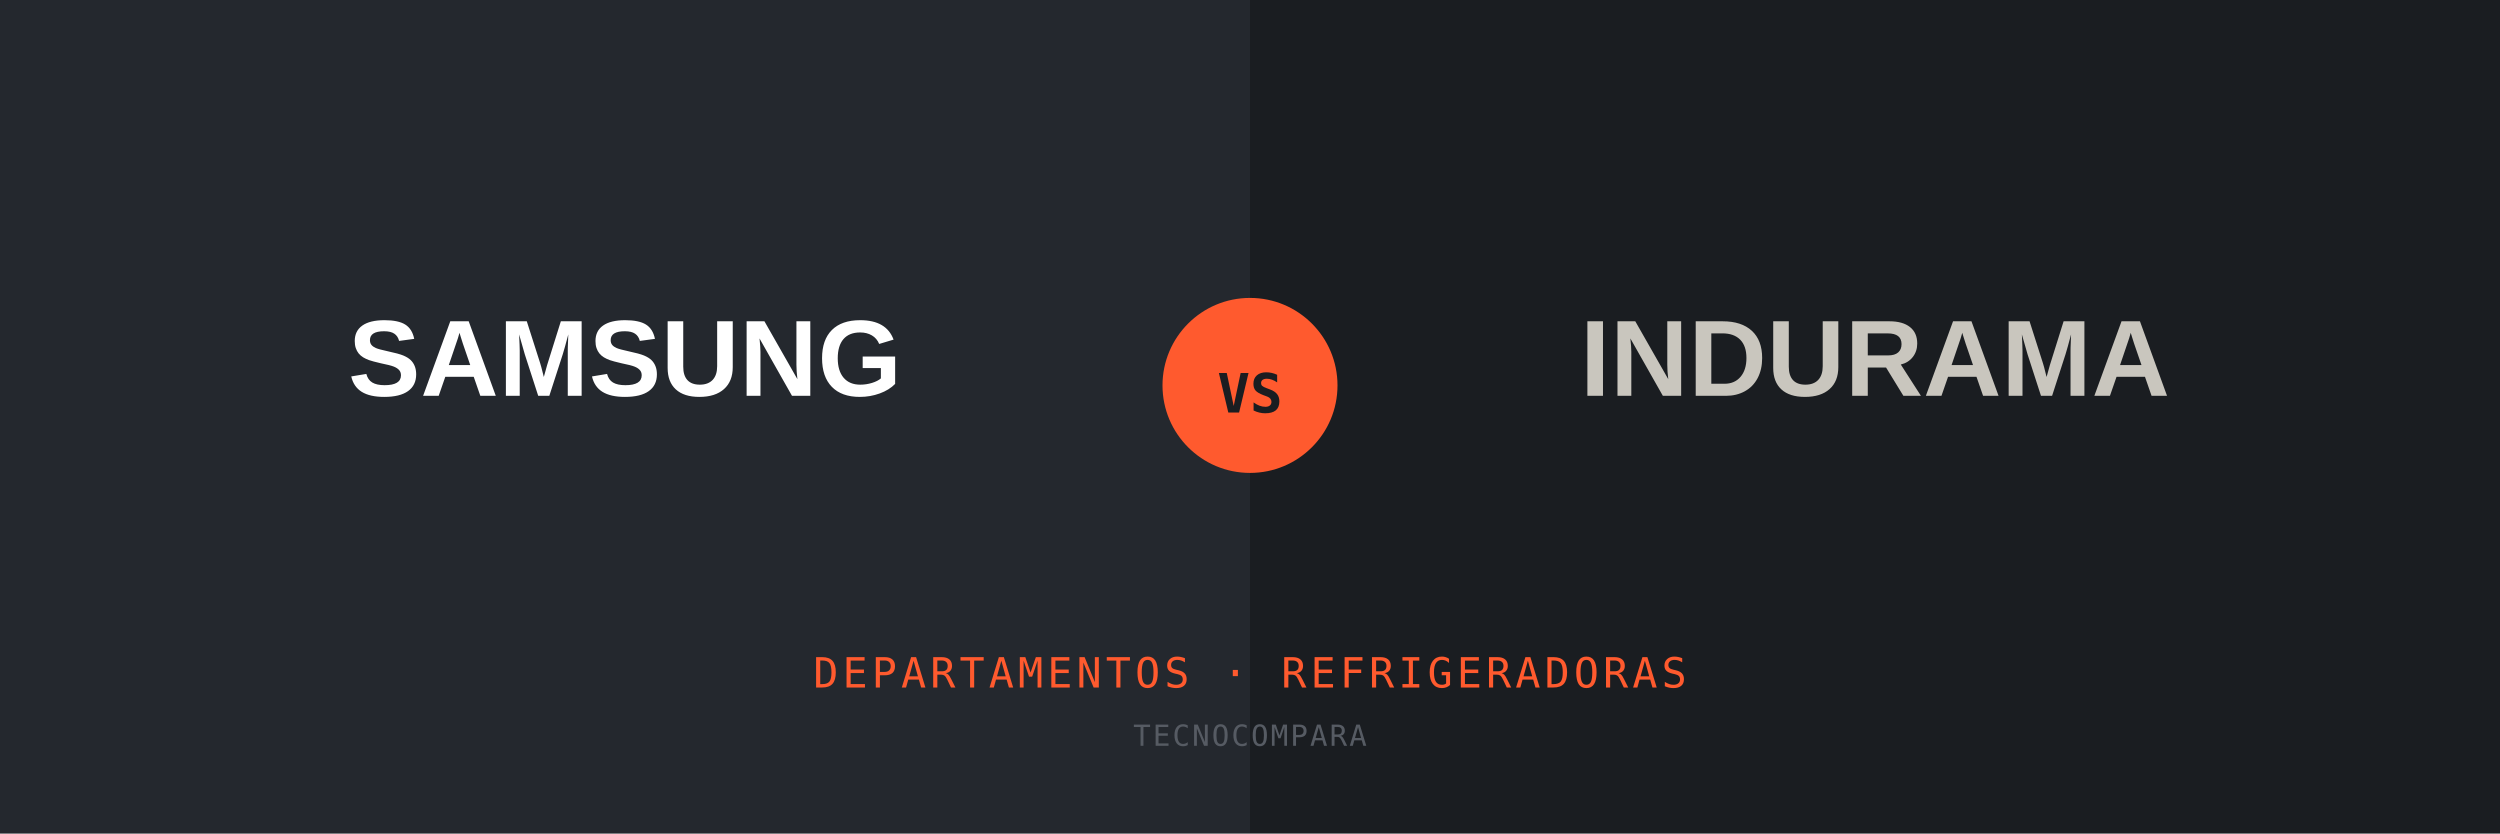
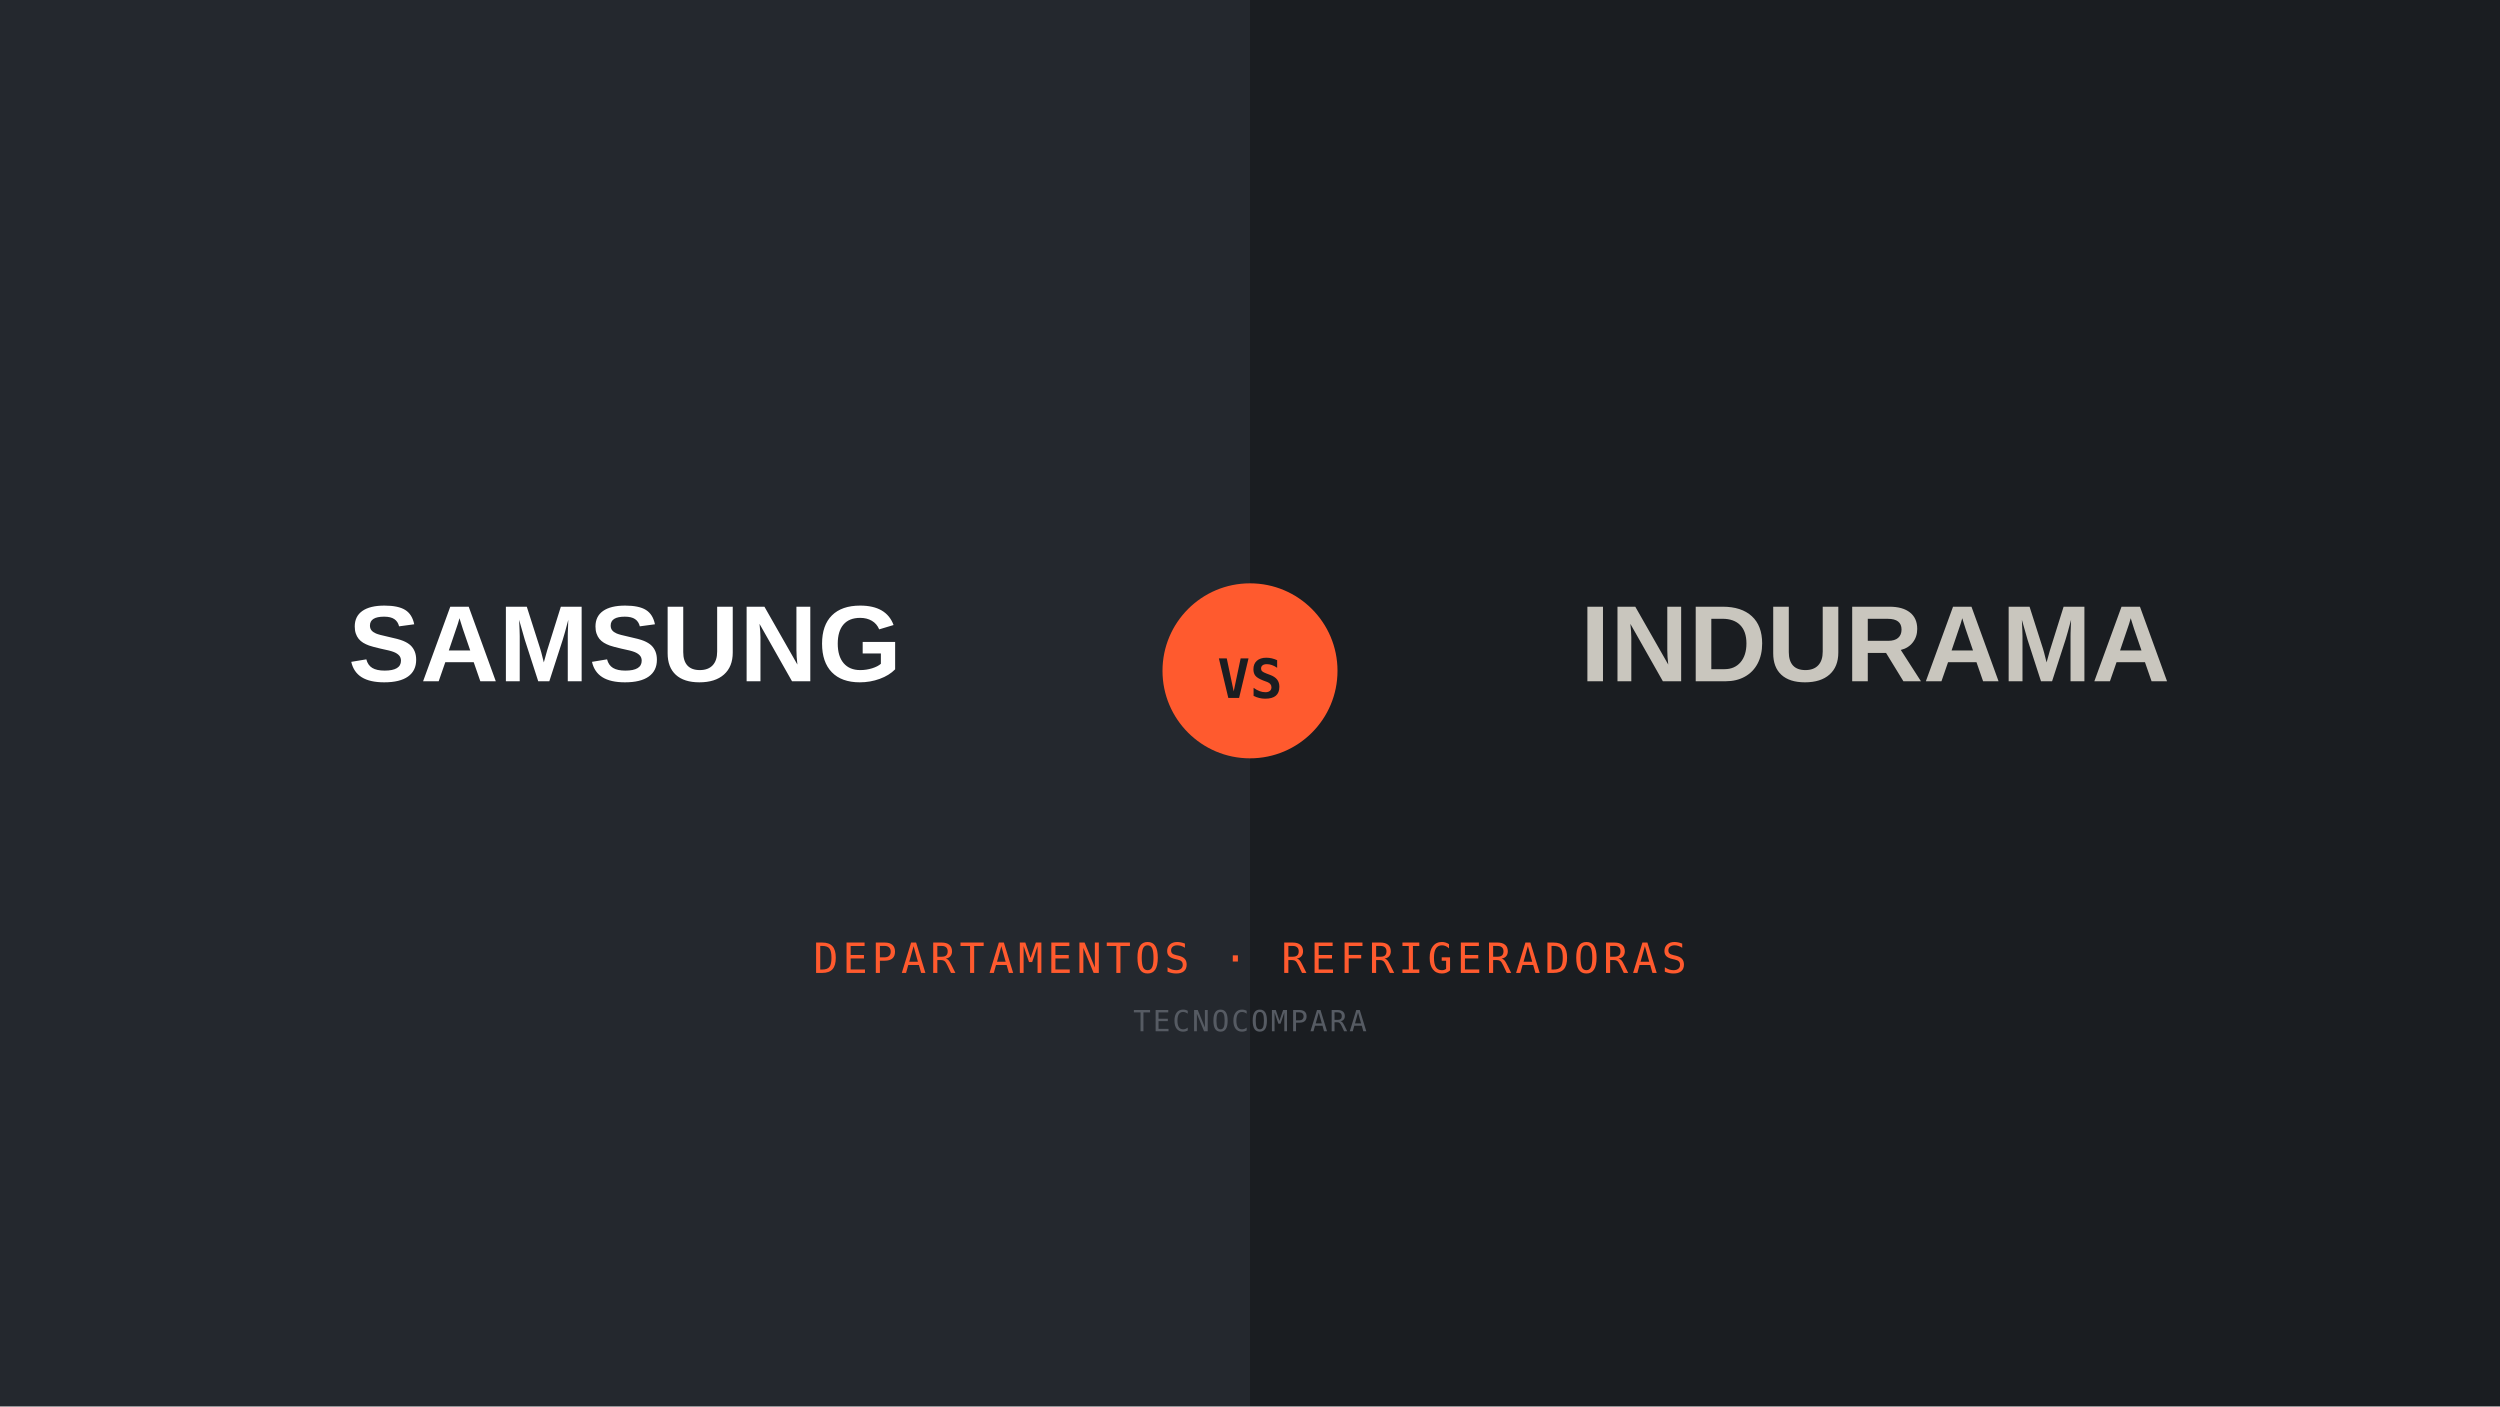
- <svg xmlns="http://www.w3.org/2000/svg" viewBox="0 0 1200 400">
-   <rect width="1200" height="400" fill="#1A1D21" />
-   <rect x="0" y="0" width="600" height="400" fill="#24282E" />
-   <rect x="600" y="0" width="600" height="400" fill="#1A1D21" />
-   <text x="300" y="190" font-family="'Space Grotesk', Arial, sans-serif" font-size="52" font-weight="700" fill="#FFFFFF" text-anchor="middle">SAMSUNG</text>
-   <text x="900" y="190" font-family="'Space Grotesk', Arial, sans-serif" font-size="52" font-weight="700" fill="#C9C6BE" text-anchor="middle">INDURAMA</text>
-   <circle cx="600" cy="185" r="42" fill="#FF5A2E" />
-   <text x="600" y="198" font-family="'JetBrains Mono', monospace" font-size="26" font-weight="600" fill="#1A1D21" text-anchor="middle">VS</text>
-   <text x="600" y="330" font-family="'JetBrains Mono', monospace" font-size="20" letter-spacing="2" fill="#FF5A2E" text-anchor="middle">DEPARTAMENTOS · REFRIGERADORAS</text>
-   <text x="600" y="358" font-family="'JetBrains Mono', monospace" font-size="14" letter-spacing="1" fill="#565B63" text-anchor="middle">TECNOCOMPARA</text>
+ <svg xmlns="http://www.w3.org/2000/svg" viewBox="0 0 1200 675">
+   <rect width="1200" height="675" fill="#1A1D21" />
+   <rect x="0" y="0" width="600" height="675" fill="#24282E" />
+   <rect x="600" y="0" width="600" height="675" fill="#1A1D21" />
+   <text x="300" y="327" font-family="'Space Grotesk', Arial, sans-serif" font-size="52" font-weight="700" fill="#FFFFFF" text-anchor="middle">SAMSUNG</text>
+   <text x="900" y="327" font-family="'Space Grotesk', Arial, sans-serif" font-size="52" font-weight="700" fill="#C9C6BE" text-anchor="middle">INDURAMA</text>
+   <circle cx="600" cy="322" r="42" fill="#FF5A2E" />
+   <text x="600" y="335" font-family="'JetBrains Mono', monospace" font-size="26" font-weight="600" fill="#1A1D21" text-anchor="middle">VS</text>
+   <text x="600" y="467" font-family="'JetBrains Mono', monospace" font-size="20" letter-spacing="2" fill="#FF5A2E" text-anchor="middle">DEPARTAMENTOS · REFRIGERADORAS</text>
+   <text x="600" y="495" font-family="'JetBrains Mono', monospace" font-size="14" letter-spacing="1" fill="#565B63" text-anchor="middle">TECNOCOMPARA</text>
</svg>
